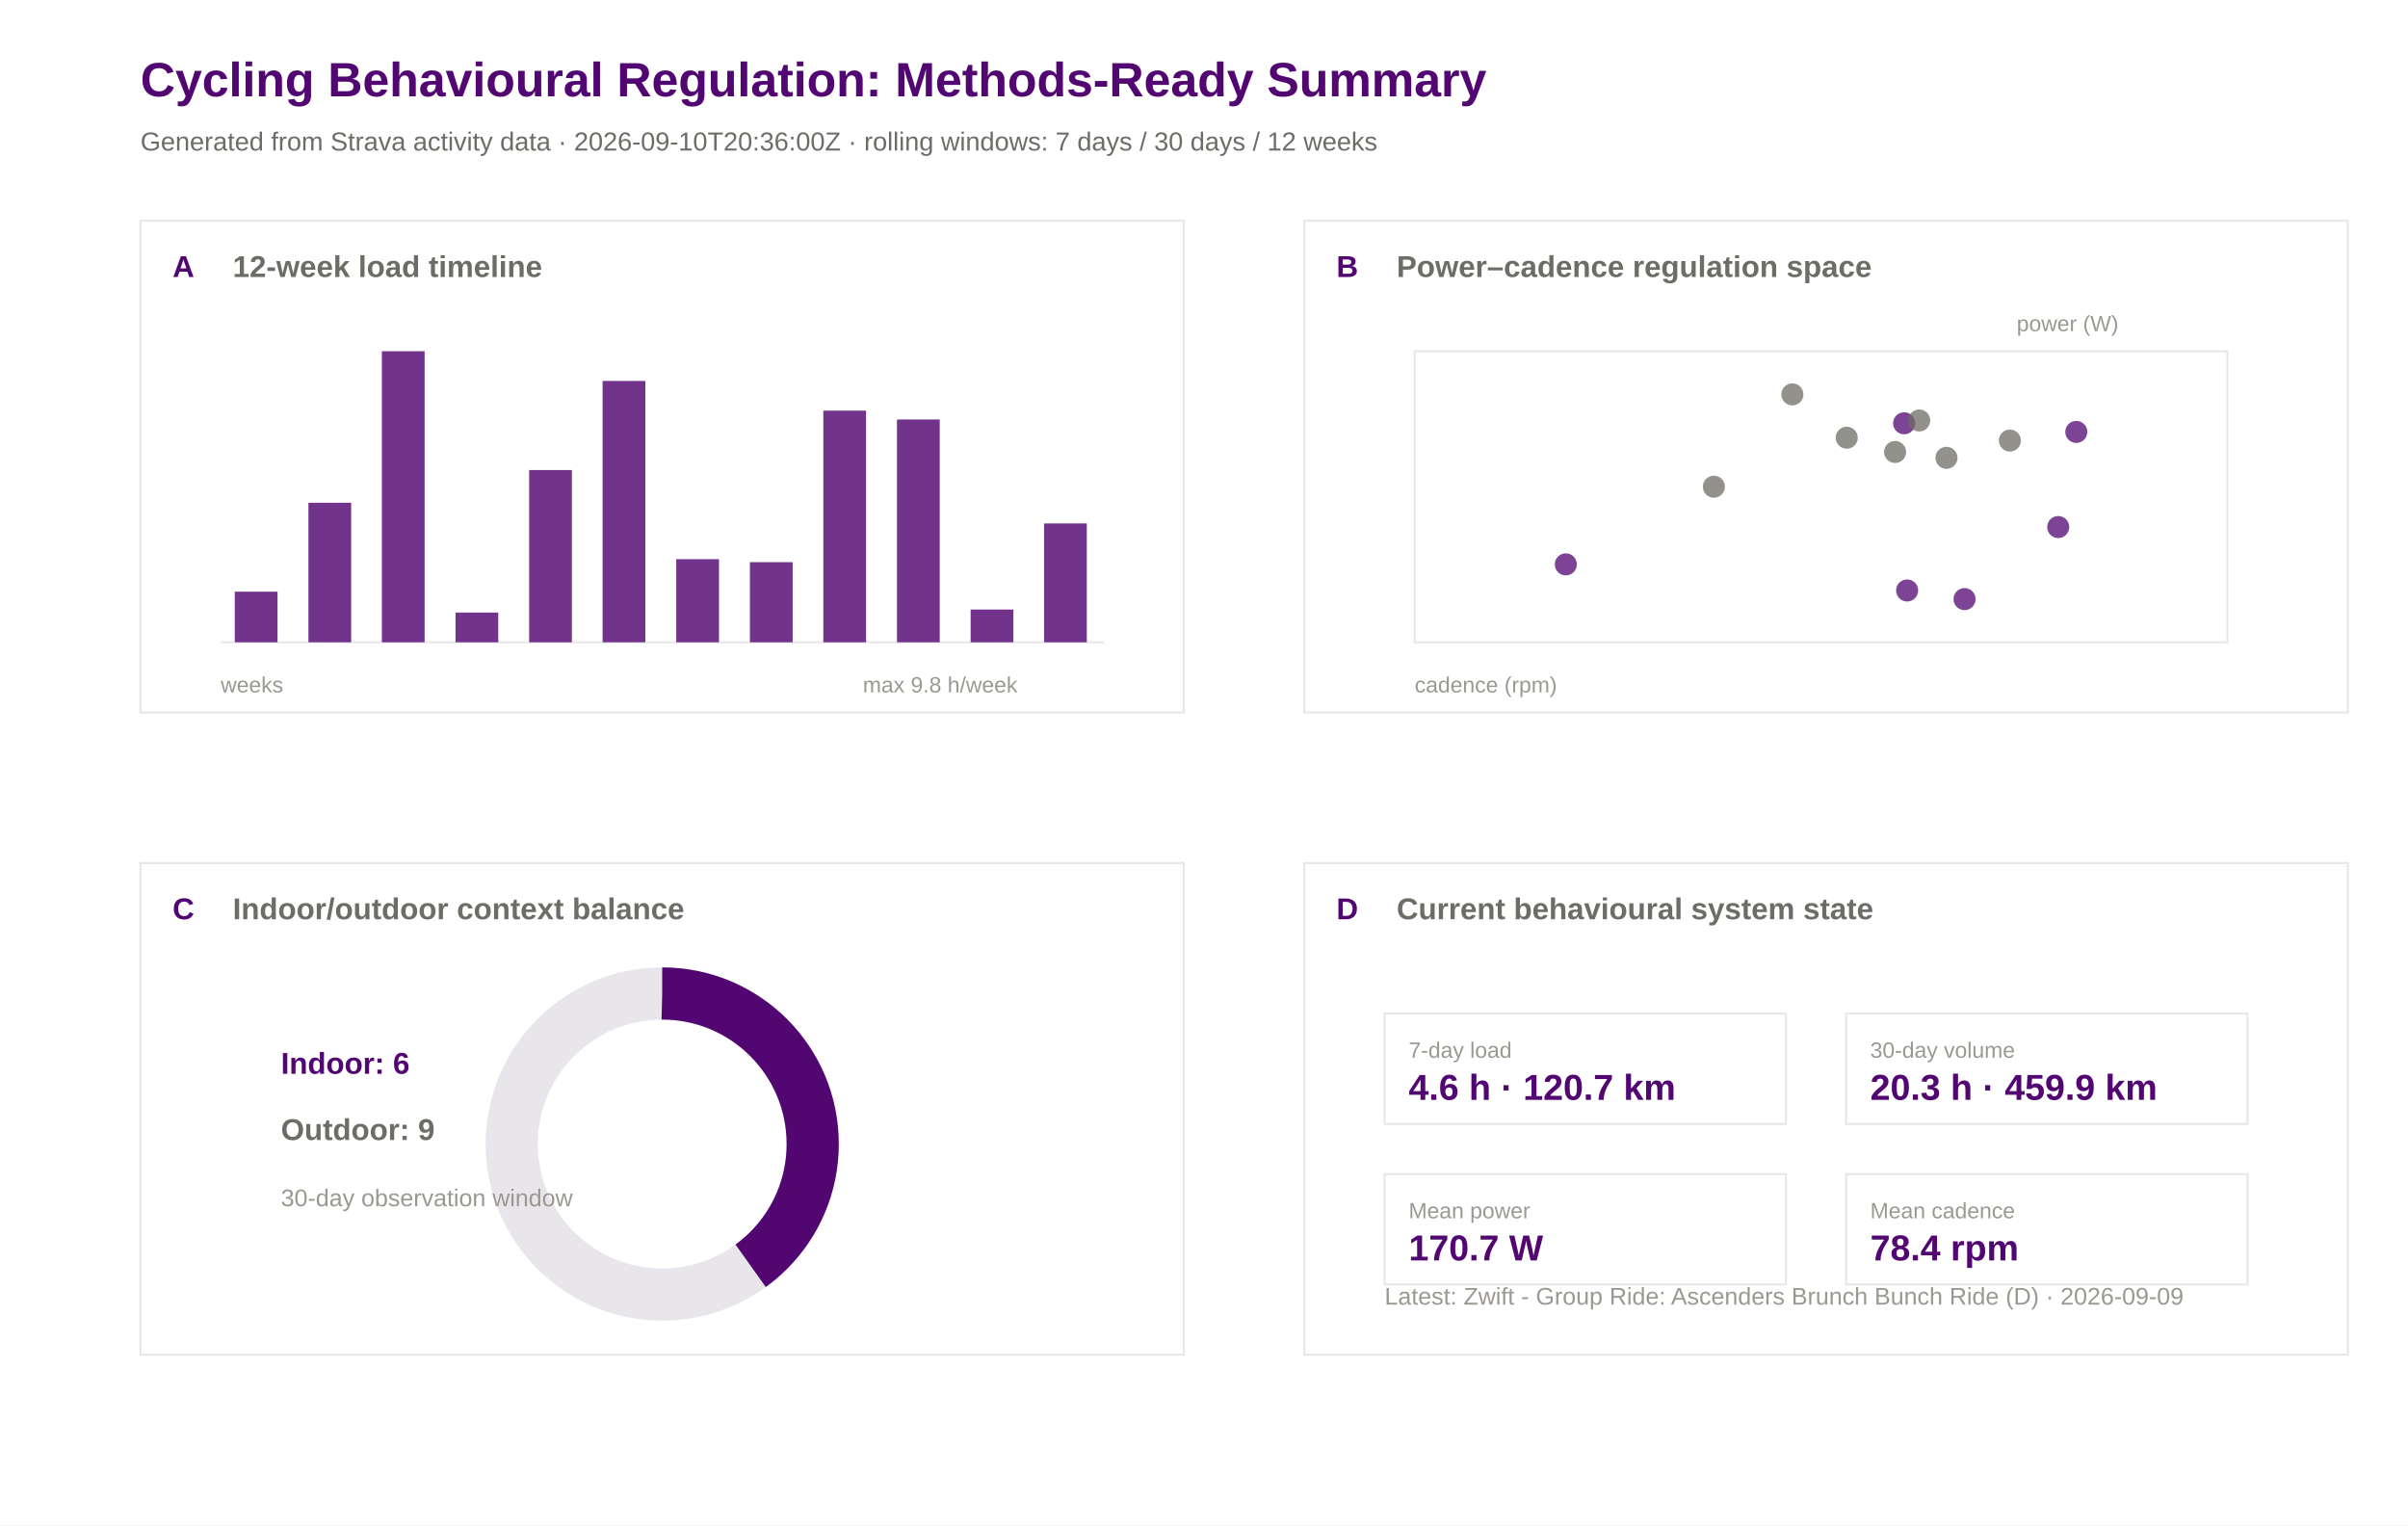
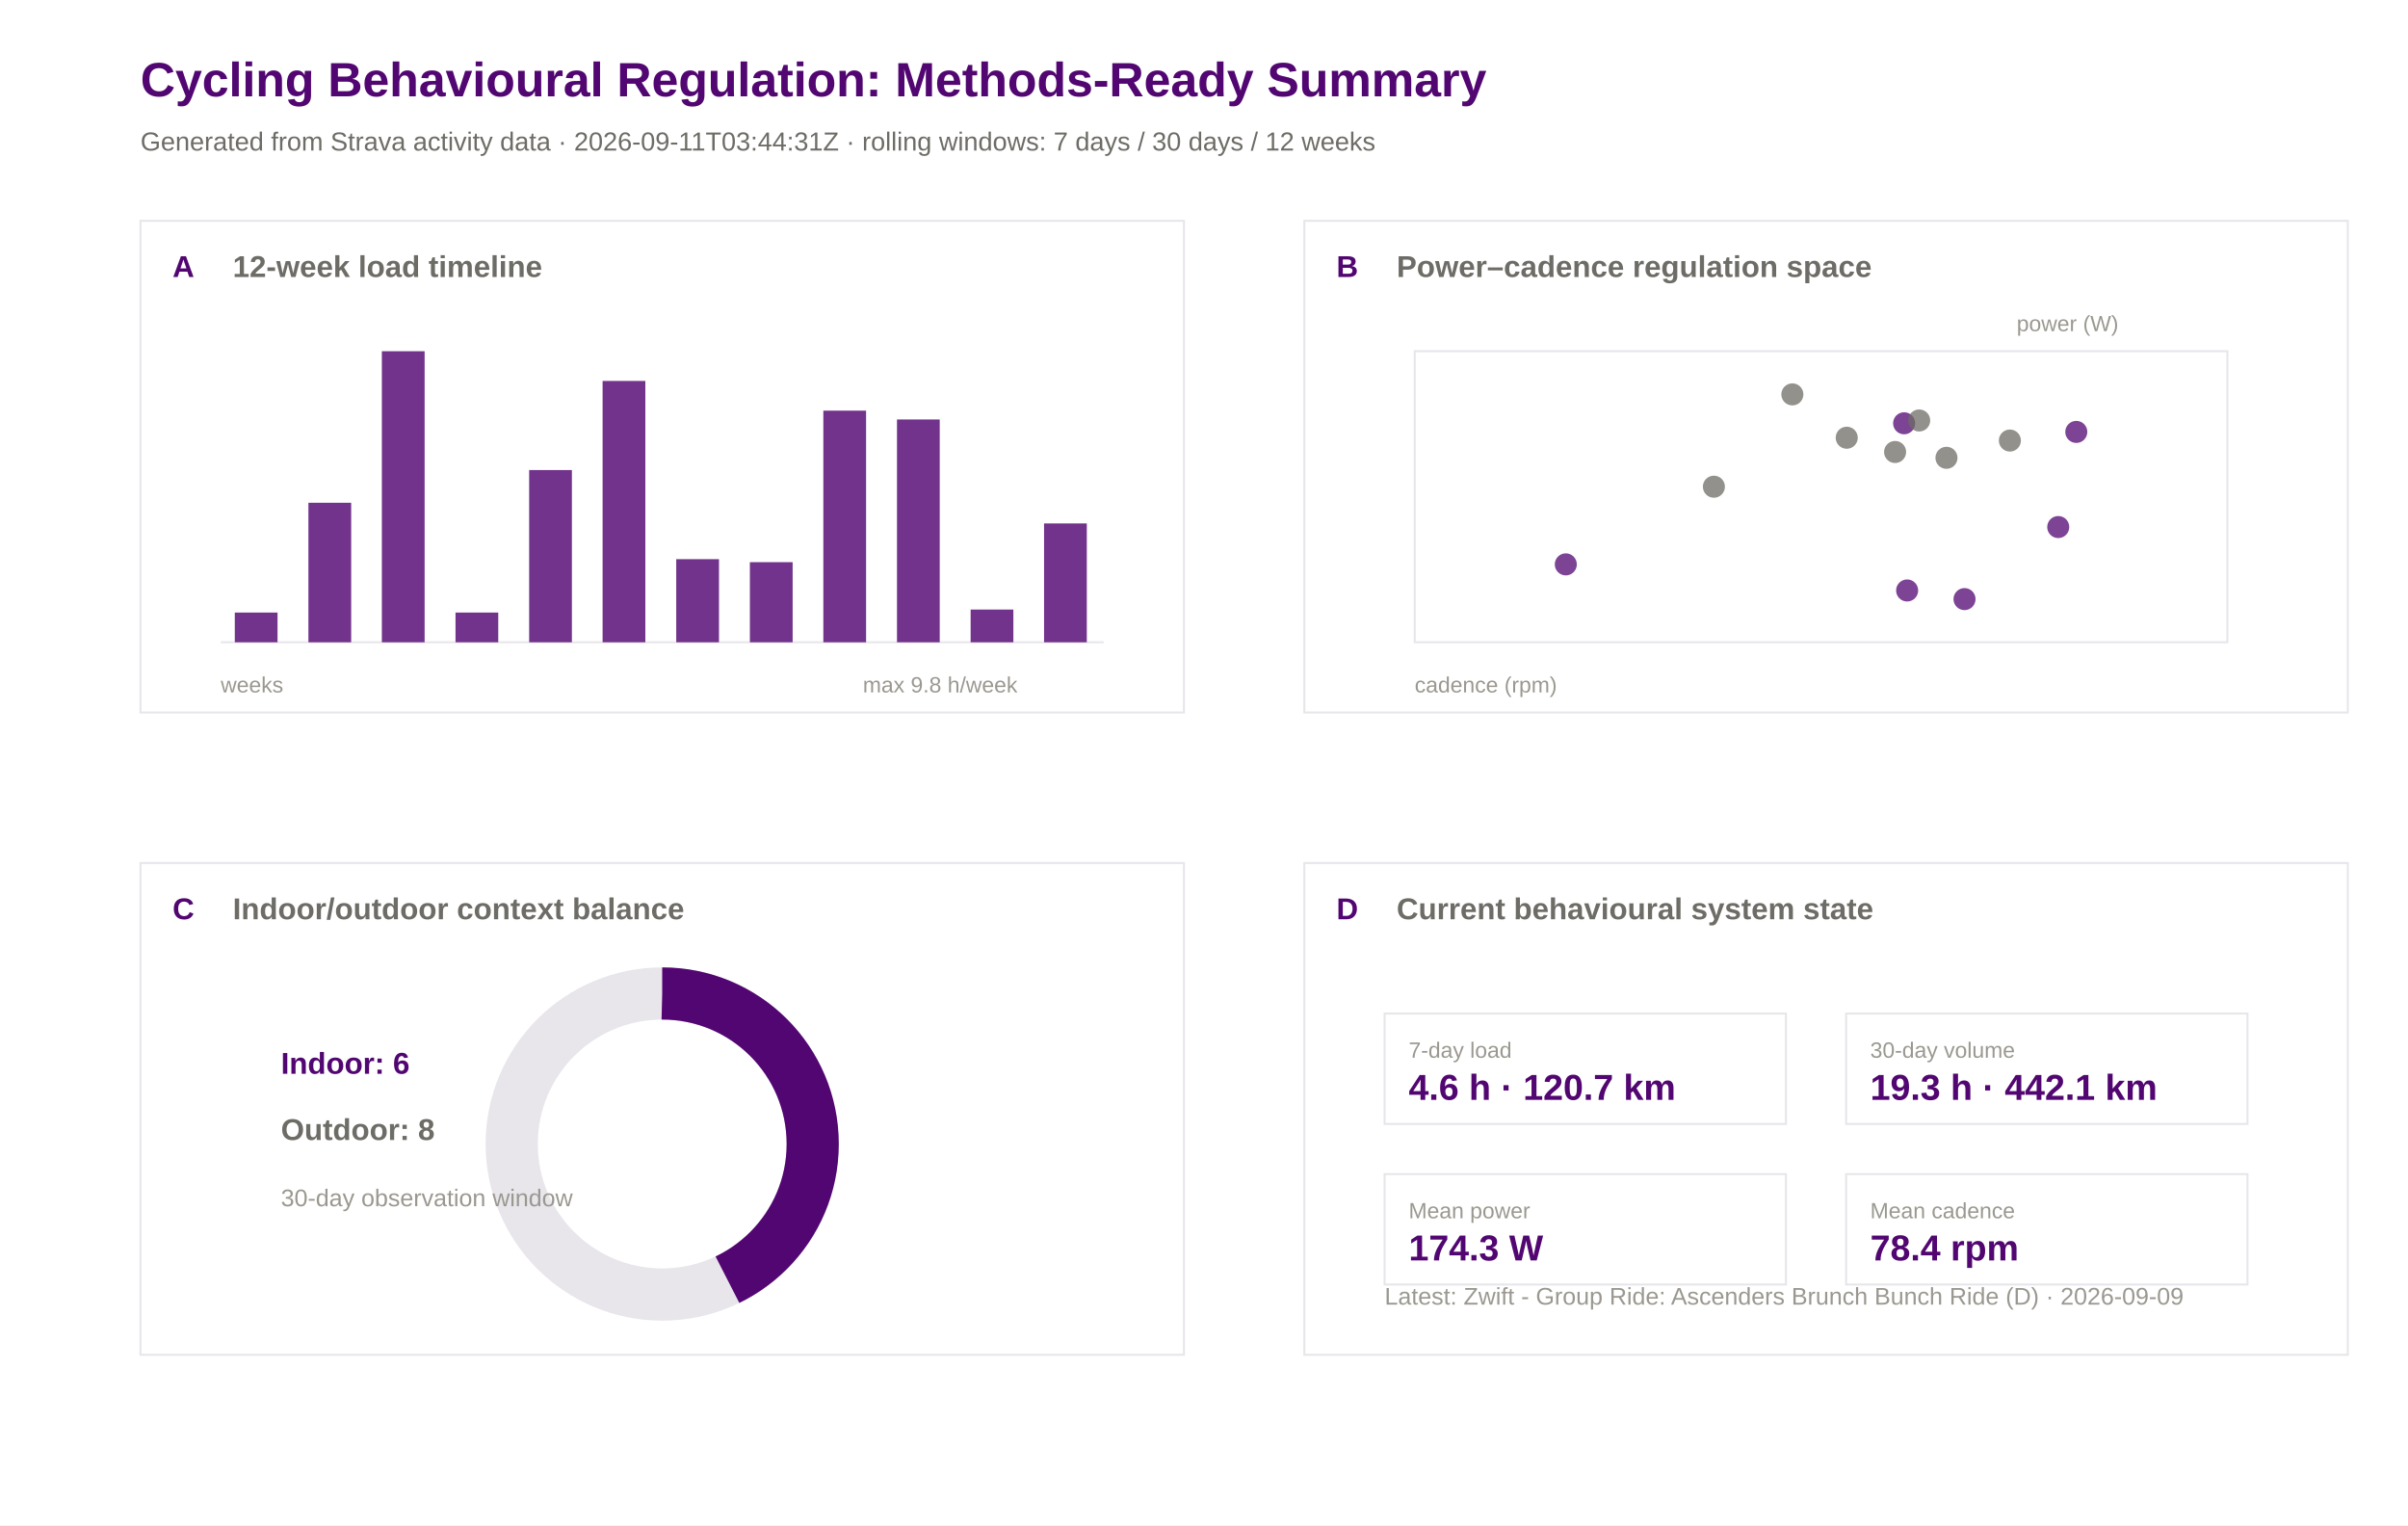
<svg xmlns="http://www.w3.org/2000/svg" width="1200" height="760" viewBox="0 0 1200 760">
  <rect width="100%" height="100%" fill="#ffffff" />
  <text x="70.0" y="48.0" font-family="Arial" font-size="24" font-weight="600" fill="#520671">Cycling Behavioural Regulation: Methods-Ready Summary</text>
-   <text x="70.0" y="75.0" font-family="Arial" font-size="13" font-weight="400" fill="#6e6c66">Generated from Strava activity data · 2026-09-10T20:36:00Z · rolling windows: 7 days / 30 days / 12 weeks</text>
+   <text x="70.0" y="75.0" font-family="Arial" font-size="13" font-weight="400" fill="#6e6c66">Generated from Strava activity data · 2026-09-11T03:44:31Z · rolling windows: 7 days / 30 days / 12 weeks</text>
  <rect x="70" y="110" width="520" height="245" fill="#ffffff" stroke="#e8e5eb" stroke-width="1" />
  <text x="86.0" y="138.0" font-family="Arial" font-size="15" font-weight="600" fill="#520671">A</text>
  <text x="116.0" y="138.0" font-family="Arial" font-size="15" font-weight="600" fill="#6e6c66">12-week load timeline</text>
  <rect x="650" y="110" width="520" height="245" fill="#ffffff" stroke="#e8e5eb" stroke-width="1" />
  <text x="666.0" y="138.0" font-family="Arial" font-size="15" font-weight="600" fill="#520671">B</text>
  <text x="696.0" y="138.0" font-family="Arial" font-size="15" font-weight="600" fill="#6e6c66">Power–cadence regulation space</text>
  <rect x="70" y="430" width="520" height="245" fill="#ffffff" stroke="#e8e5eb" stroke-width="1" />
  <text x="86.0" y="458.0" font-family="Arial" font-size="15" font-weight="600" fill="#520671">C</text>
  <text x="116.0" y="458.0" font-family="Arial" font-size="15" font-weight="600" fill="#6e6c66">Indoor/outdoor context balance</text>
  <rect x="650" y="430" width="520" height="245" fill="#ffffff" stroke="#e8e5eb" stroke-width="1" />
  <text x="666.0" y="458.0" font-family="Arial" font-size="15" font-weight="600" fill="#520671">D</text>
  <text x="696.0" y="458.0" font-family="Arial" font-size="15" font-weight="600" fill="#6e6c66">Current behavioural system state</text>
  <line x1="110" y1="320" x2="550" y2="320" stroke="#e8e5eb" />
-   <rect x="117.0" y="294.8" width="21.3" height="25.2" fill="#520671" opacity="0.82" />
+   <rect x="117.0" y="305.2" width="21.3" height="14.8" fill="#520671" opacity="0.82" />
  <rect x="153.7" y="250.5" width="21.3" height="69.5" fill="#520671" opacity="0.82" />
  <rect x="190.3" y="175.0" width="21.3" height="145.0" fill="#520671" opacity="0.82" />
  <rect x="227.0" y="305.2" width="21.3" height="14.8" fill="#520671" opacity="0.82" />
  <rect x="263.7" y="234.2" width="21.3" height="85.8" fill="#520671" opacity="0.82" />
  <rect x="300.3" y="189.8" width="21.3" height="130.2" fill="#520671" opacity="0.82" />
  <rect x="337.0" y="278.6" width="21.3" height="41.4" fill="#520671" opacity="0.82" />
  <rect x="373.7" y="280.1" width="21.3" height="39.9" fill="#520671" opacity="0.82" />
  <rect x="410.3" y="204.6" width="21.3" height="115.4" fill="#520671" opacity="0.82" />
  <rect x="447.0" y="209.0" width="21.3" height="111.0" fill="#520671" opacity="0.82" />
  <rect x="483.7" y="303.7" width="21.3" height="16.3" fill="#520671" opacity="0.82" />
  <rect x="520.3" y="260.8" width="21.3" height="59.2" fill="#520671" opacity="0.82" />
  <text x="110.0" y="345.0" font-family="Arial" font-size="11" font-weight="400" fill="#9a9890">weeks</text>
  <text x="430.0" y="345.0" font-family="Arial" font-size="11" font-weight="400" fill="#9a9890">max 9.8 h/week</text>
  <rect x="705" y="175" width="405" height="145" fill="#ffffff" stroke="#e8e5eb" />
  <circle cx="1034.7" cy="215.2" r="5.5" fill="#520671" opacity="0.75" />
  <circle cx="920.3" cy="218.1" r="5.5" fill="#6e6c66" opacity="0.75" />
  <circle cx="893.2" cy="196.5" r="5.5" fill="#6e6c66" opacity="0.75" />
  <circle cx="780.3" cy="281.2" r="5.5" fill="#520671" opacity="0.75" />
  <circle cx="948.9" cy="210.9" r="5.5" fill="#520671" opacity="0.75" />
  <circle cx="944.4" cy="225.2" r="5.5" fill="#6e6c66" opacity="0.75" />
  <circle cx="854.1" cy="242.5" r="5.5" fill="#6e6c66" opacity="0.75" />
  <circle cx="956.4" cy="209.5" r="5.5" fill="#6e6c66" opacity="0.75" />
  <circle cx="1025.7" cy="262.6" r="5.5" fill="#520671" opacity="0.75" />
  <circle cx="950.4" cy="294.2" r="5.5" fill="#520671" opacity="0.75" />
  <circle cx="970.0" cy="228.1" r="5.5" fill="#6e6c66" opacity="0.75" />
  <circle cx="1001.6" cy="219.5" r="5.5" fill="#6e6c66" opacity="0.75" />
  <circle cx="979.0" cy="298.5" r="5.5" fill="#520671" opacity="0.75" />
  <text x="705.0" y="345.0" font-family="Arial" font-size="11" font-weight="400" fill="#9a9890">cadence (rpm)</text>
  <text x="1005.0" y="165.0" font-family="Arial" font-size="11" font-weight="400" fill="#9a9890">power (W)</text>
  <circle cx="330" cy="570" r="75" fill="none" stroke="#e8e5eb" stroke-width="26" />
-   <circle cx="330" cy="570" r="75" fill="none" stroke="#520671" stroke-width="26" stroke-dasharray="188.5 471.2" transform="rotate(-90 330 570)" />
+   <circle cx="330" cy="570" r="75" fill="none" stroke="#520671" stroke-width="26" stroke-dasharray="202.0 471.2" transform="rotate(-90 330 570)" />
  <text x="140.0" y="535.0" font-family="Arial" font-size="15" font-weight="600" fill="#520671">Indoor: 6</text>
-   <text x="140.0" y="568.0" font-family="Arial" font-size="15" font-weight="600" fill="#6e6c66">Outdoor: 9</text>
+   <text x="140.0" y="568.0" font-family="Arial" font-size="15" font-weight="600" fill="#6e6c66">Outdoor: 8</text>
  <text x="140.0" y="601.0" font-family="Arial" font-size="12" font-weight="400" fill="#9a9890">30-day observation window</text>
  <rect x="690" y="505" width="200" height="55" fill="#ffffff" stroke="#e8e5eb" />
  <text x="702.0" y="527.0" font-family="Arial" font-size="11" font-weight="500" fill="#9a9890">7-day load</text>
  <text x="702.0" y="548.0" font-family="Arial" font-size="18" font-weight="600" fill="#520671">4.6 h · 120.7 km</text>
  <rect x="920" y="505" width="200" height="55" fill="#ffffff" stroke="#e8e5eb" />
  <text x="932.0" y="527.0" font-family="Arial" font-size="11" font-weight="500" fill="#9a9890">30-day volume</text>
-   <text x="932.0" y="548.0" font-family="Arial" font-size="18" font-weight="600" fill="#520671">20.3 h · 459.9 km</text>
+   <text x="932.0" y="548.0" font-family="Arial" font-size="18" font-weight="600" fill="#520671">19.3 h · 442.1 km</text>
  <rect x="690" y="585" width="200" height="55" fill="#ffffff" stroke="#e8e5eb" />
  <text x="702.0" y="607.0" font-family="Arial" font-size="11" font-weight="500" fill="#9a9890">Mean power</text>
-   <text x="702.0" y="628.0" font-family="Arial" font-size="18" font-weight="600" fill="#520671">170.7 W</text>
+   <text x="702.0" y="628.0" font-family="Arial" font-size="18" font-weight="600" fill="#520671">174.3 W</text>
  <rect x="920" y="585" width="200" height="55" fill="#ffffff" stroke="#e8e5eb" />
  <text x="932.0" y="607.0" font-family="Arial" font-size="11" font-weight="500" fill="#9a9890">Mean cadence</text>
  <text x="932.0" y="628.0" font-family="Arial" font-size="18" font-weight="600" fill="#520671">78.4 rpm</text>
  <text x="690.0" y="650.0" font-family="Arial" font-size="12" font-weight="400" fill="#9a9890">Latest: Zwift - Group Ride: Ascenders Brunch Bunch Ride (D) · 2026-09-09</text>
</svg>
